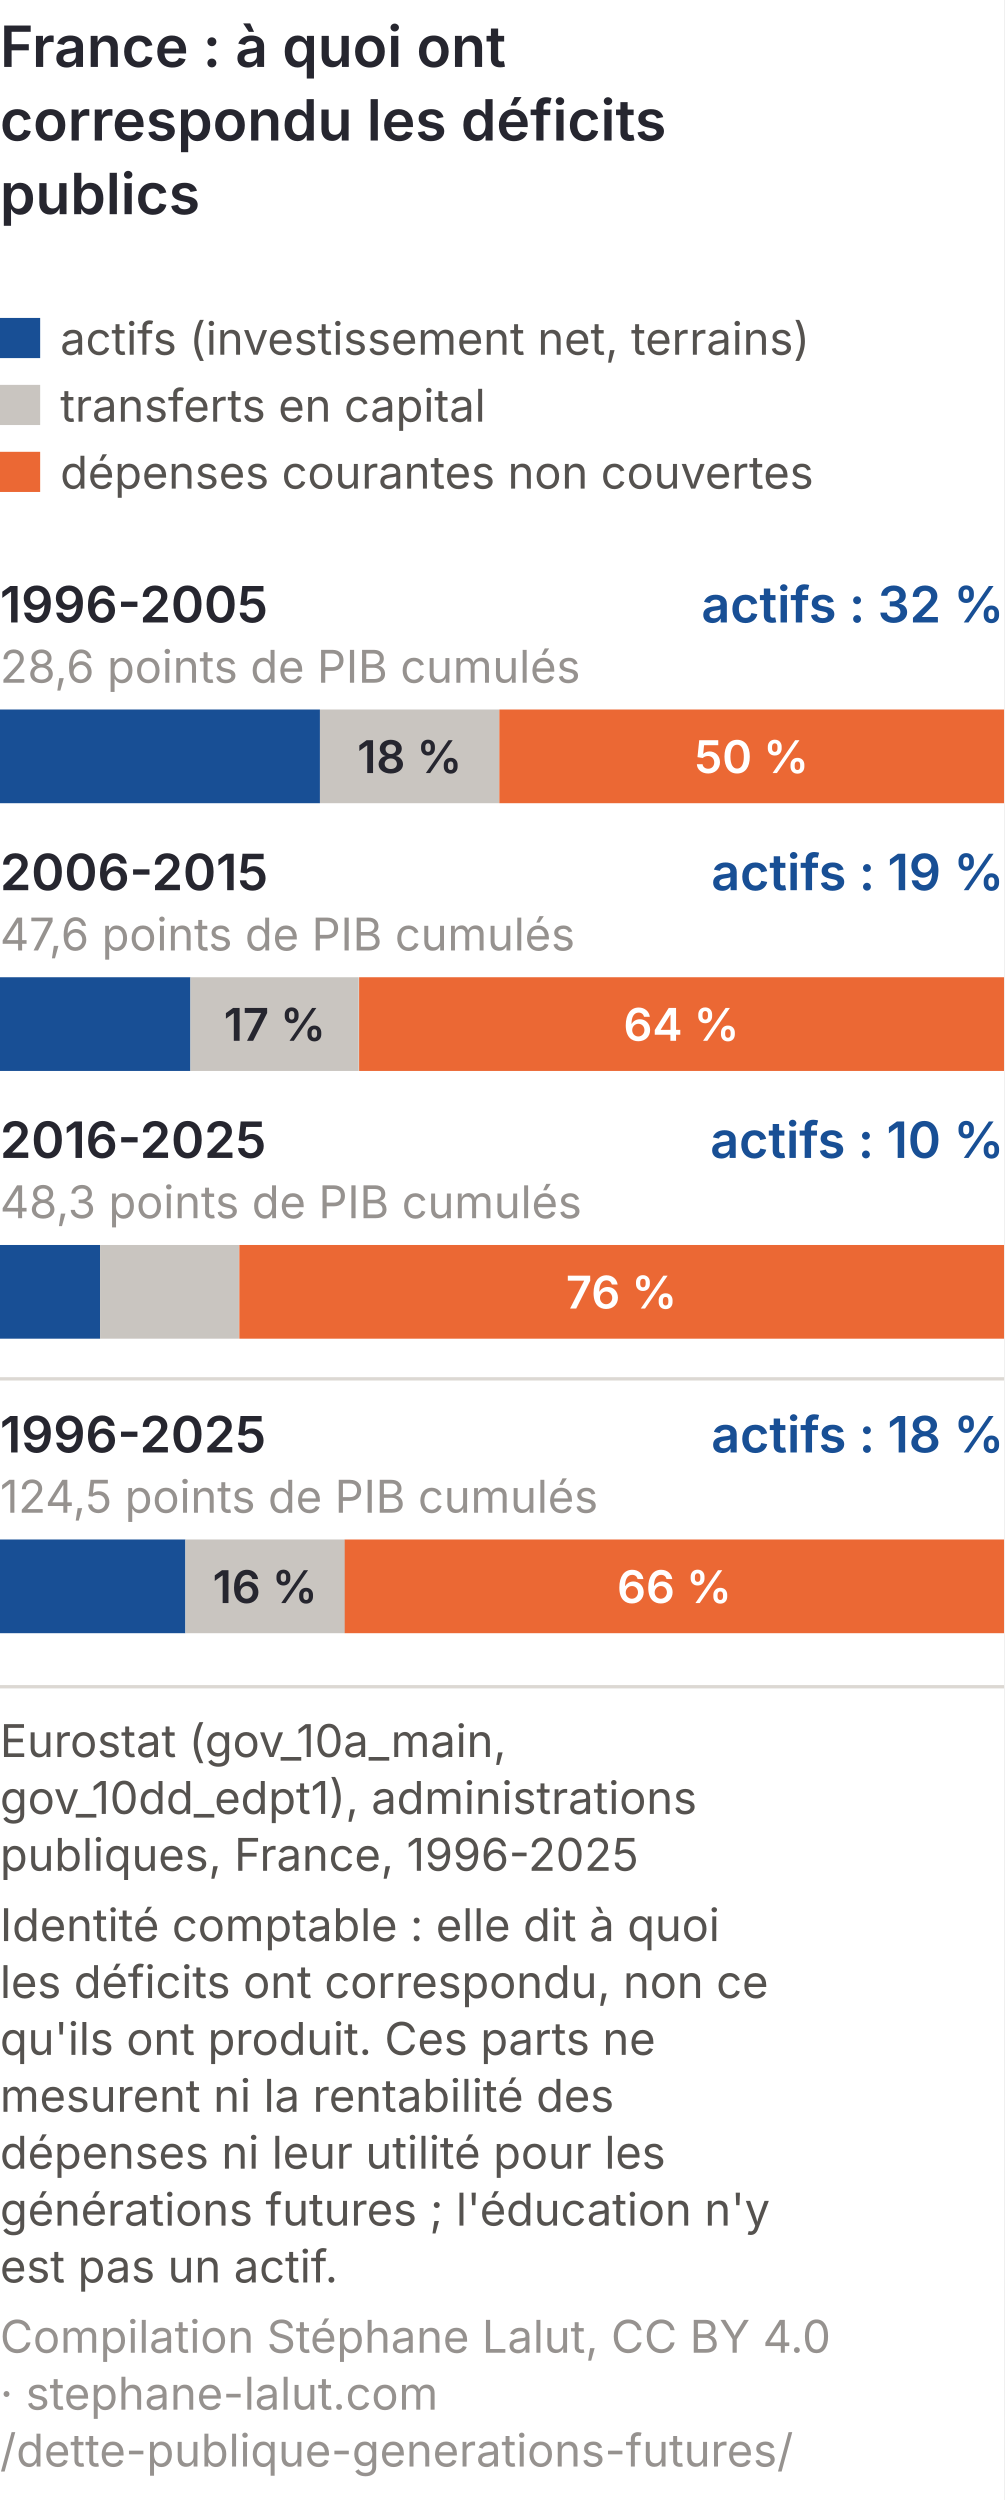
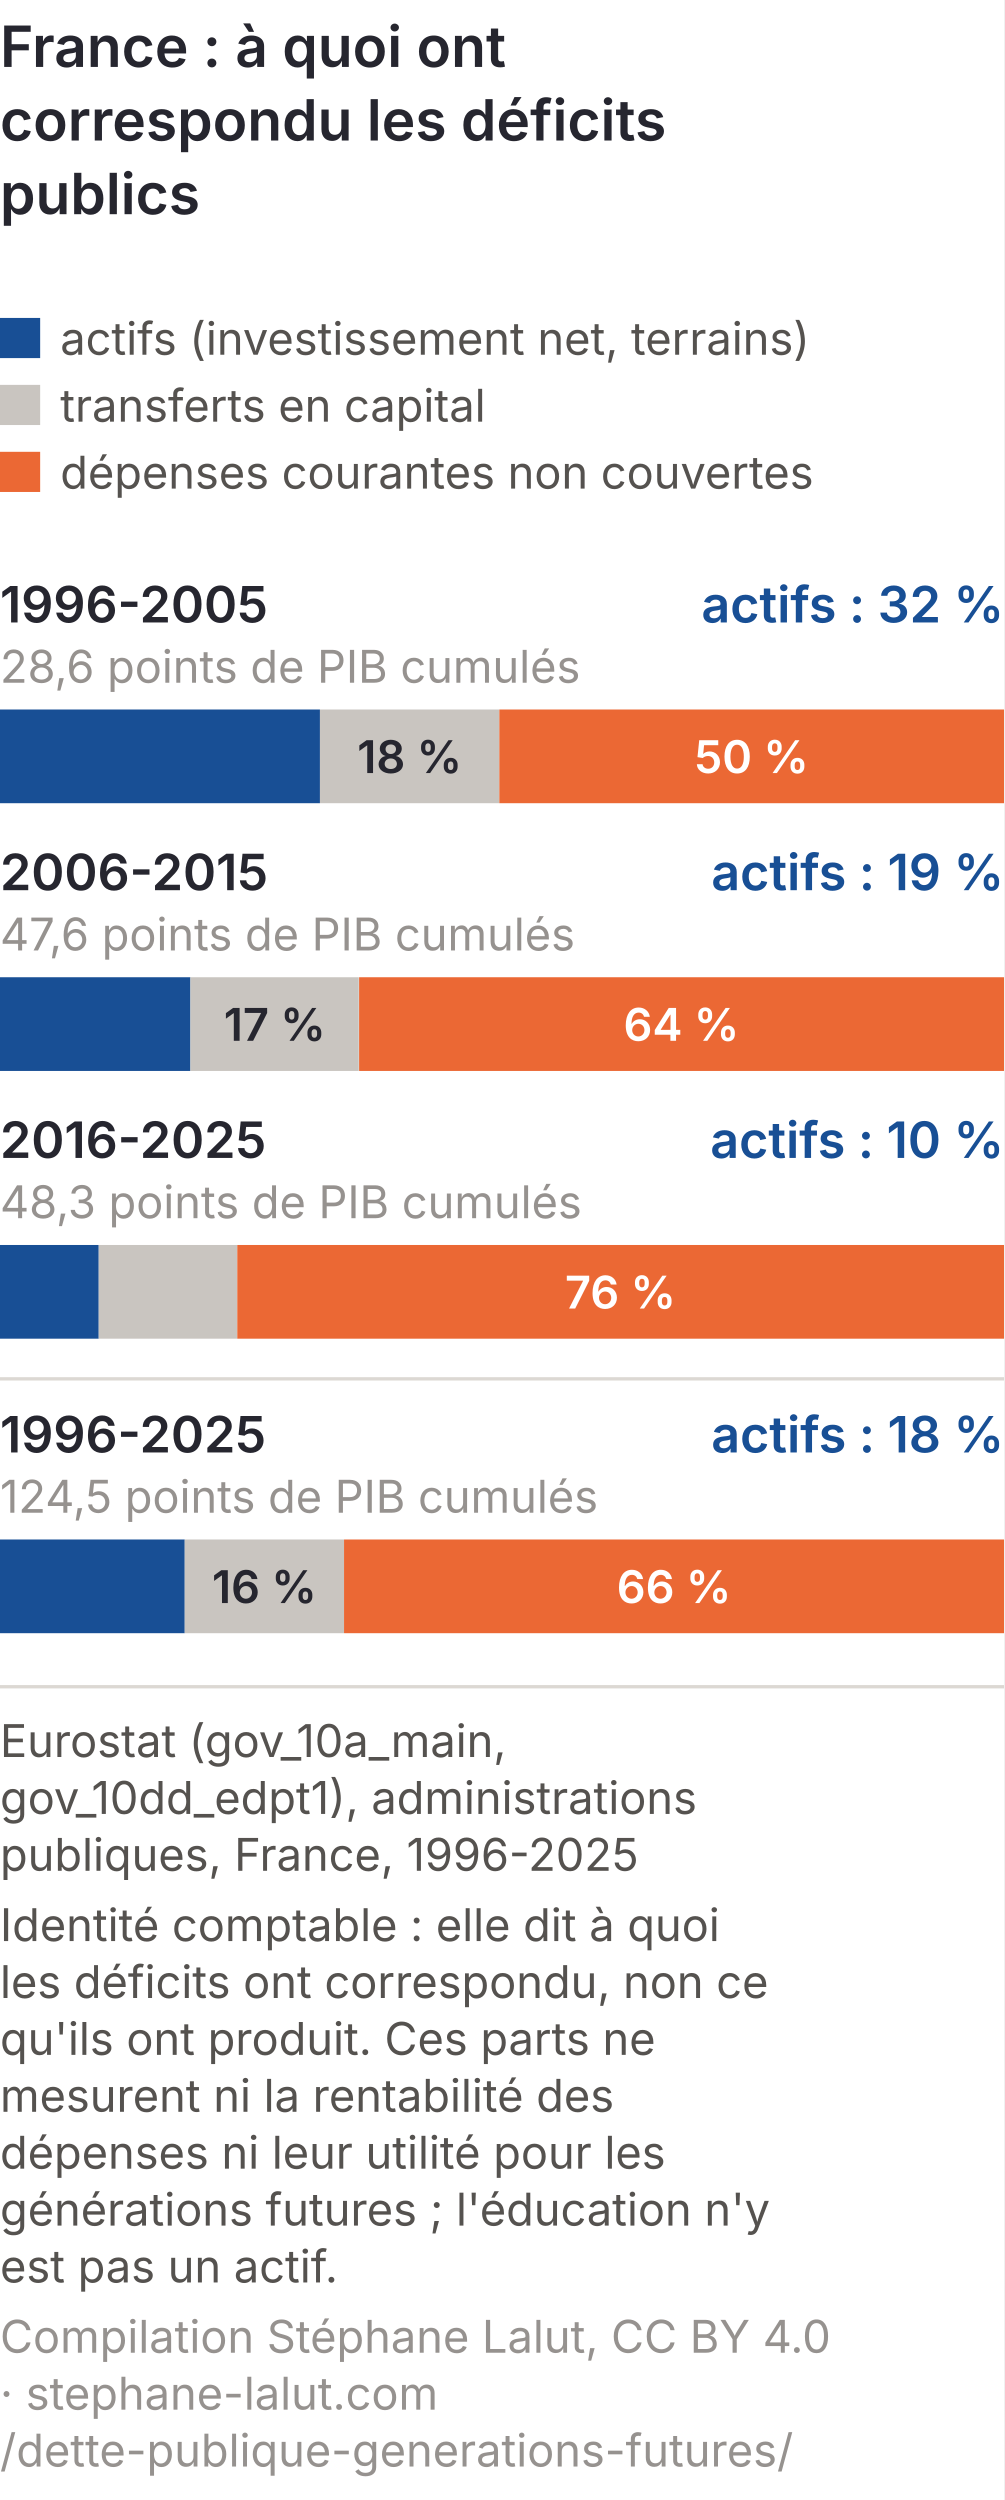
<svg xmlns="http://www.w3.org/2000/svg" viewBox="0 0 300 747" role="img" font-variant-numeric="tabular-nums" aria-labelledby="gam-t gam-d" font-family="Inter, 'Helvetica Neue', Arial, sans-serif">
  <rect width="300" height="747" fill="#ffffff" />
  <text x="0" y="20" font-size="17" font-weight="600" fill="#26262f">France : à quoi ont</text>
  <text x="0" y="42" font-size="17" font-weight="600" fill="#26262f">correspondu les déficits</text>
  <text x="0" y="64" font-size="17" font-weight="600" fill="#26262f">publics</text>
  <rect x="0" y="95" width="12" height="12" fill="#184f95" />
  <text x="18" y="106" font-size="13.5" fill="#55524f">actifs (investissement net, terrains)</text>
  <rect x="0" y="115" width="12" height="12" fill="#c9c5c0" />
  <text x="18" y="126" font-size="13.5" fill="#55524f">transferts en capital</text>
  <rect x="0" y="135" width="12" height="12" fill="#eb6834" />
  <text x="18" y="146" font-size="13.5" fill="#55524f">dépenses courantes non couvertes</text>
  <text x="0" y="186" font-size="15" font-weight="600" fill="#26262f">1996-2005</text>
  <text x="300" y="186" font-size="15" font-weight="600" fill="#184f95" text-anchor="end">actifs : 32 %</text>
  <text x="0" y="204" font-size="13.5" fill="#96928f">28,6 points de PIB cumulés</text>
  <rect x="0.0" y="212" width="95.6" height="28" fill="#184f95" />
  <rect x="95.6" y="212" width="53.6" height="28" fill="#c9c5c0" />
  <text x="122.4" y="231" font-size="13.5" font-weight="600" fill="#26262f" text-anchor="middle">18 %</text>
  <rect x="149.2" y="212" width="150.8" height="28" fill="#eb6834" />
  <text x="224.6" y="231" font-size="13.5" font-weight="600" fill="#ffffff" text-anchor="middle">50 %</text>
  <text x="0" y="266" font-size="15" font-weight="600" fill="#26262f">2006-2015</text>
  <text x="300" y="266" font-size="15" font-weight="600" fill="#184f95" text-anchor="end">actifs : 19 %</text>
  <text x="0" y="284" font-size="13.5" fill="#96928f">47,6 points de PIB cumulés</text>
  <rect x="0.0" y="292" width="56.9" height="28" fill="#184f95" />
  <rect x="56.9" y="292" width="50.3" height="28" fill="#c9c5c0" />
  <text x="82.1" y="311" font-size="13.5" font-weight="600" fill="#26262f" text-anchor="middle">17 %</text>
  <rect x="107.3" y="292" width="192.7" height="28" fill="#eb6834" />
  <text x="203.6" y="311" font-size="13.5" font-weight="600" fill="#ffffff" text-anchor="middle">64 %</text>
  <text x="0" y="346" font-size="15" font-weight="600" fill="#26262f">2016-2025</text>
  <text x="300" y="346" font-size="15" font-weight="600" fill="#184f95" text-anchor="end">actifs : 10 %</text>
  <text x="0" y="364" font-size="13.5" fill="#96928f">48,3 points de PIB cumulés</text>
-   <rect x="0.0" y="372" width="29.9" height="28" fill="#184f95" />
-   <rect x="29.9" y="372" width="41.5" height="28" fill="#c9c5c0" />
-   <rect x="71.5" y="372" width="228.5" height="28" fill="#eb6834" />
-   <text x="185.7" y="391" font-size="13.5" font-weight="600" fill="#ffffff" text-anchor="middle">76 %</text>
+   <rect x="0.0" y="372" width="29.5" height="28" fill="#184f95" />
+   <rect x="29.5" y="372" width="41.4" height="28" fill="#c9c5c0" />
+   <rect x="70.9" y="372" width="229.1" height="28" fill="#eb6834" />
+   <text x="185.4" y="391" font-size="13.5" font-weight="600" fill="#ffffff" text-anchor="middle">76 %</text>
  <line x1="0" y1="412" x2="300" y2="412" stroke="#dcd8d3" />
  <text x="0" y="434" font-size="15" font-weight="600" fill="#26262f">1996-2025</text>
  <text x="300" y="434" font-size="15" font-weight="600" fill="#184f95" text-anchor="end">actifs : 18 %</text>
  <text x="0" y="452" font-size="13.5" fill="#96928f">124,5 points de PIB cumulés</text>
-   <rect x="0.0" y="460" width="55.4" height="28" fill="#184f95" />
-   <rect x="55.4" y="460" width="47.7" height="28" fill="#c9c5c0" />
-   <text x="79.2" y="479" font-size="13.5" font-weight="600" fill="#26262f" text-anchor="middle">16 %</text>
-   <rect x="103.0" y="460" width="197.0" height="28" fill="#eb6834" />
-   <text x="201.5" y="479" font-size="13.5" font-weight="600" fill="#ffffff" text-anchor="middle">66 %</text>
+   <rect x="0.0" y="460" width="55.2" height="28" fill="#184f95" />
+   <rect x="55.2" y="460" width="47.6" height="28" fill="#c9c5c0" />
+   <text x="79.0" y="479" font-size="13.5" font-weight="600" fill="#26262f" text-anchor="middle">16 %</text>
+   <rect x="102.8" y="460" width="197.2" height="28" fill="#eb6834" />
+   <text x="201.4" y="479" font-size="13.5" font-weight="600" fill="#ffffff" text-anchor="middle">66 %</text>
  <line x1="0" y1="504.0" x2="300" y2="504.0" stroke="#dcd8d3" />
  <text class="pied-source" x="0" y="525.0" font-size="13.5" fill="#55524f">Eurostat (gov_10a_main,</text>
  <text class="pied-source" x="0" y="542.0" font-size="13.5" fill="#55524f">gov_10dd_edpt1), administrations</text>
  <text class="pied-source" x="0" y="559.0" font-size="13.5" fill="#55524f">publiques, France, 1996-2025</text>
  <text class="pied-note" x="0" y="580.0" font-size="13.5" fill="#55524f">Identité comptable : elle dit à quoi</text>
  <text class="pied-note" x="0" y="597.0" font-size="13.5" fill="#55524f">les déficits ont correspondu, non ce</text>
  <text class="pied-note" x="0" y="614.0" font-size="13.5" fill="#55524f">qu'ils ont produit. Ces parts ne</text>
  <text class="pied-note" x="0" y="631.0" font-size="13.5" fill="#55524f">mesurent ni la rentabilité des</text>
  <text class="pied-note" x="0" y="648.0" font-size="13.5" fill="#55524f">dépenses ni leur utilité pour les</text>
  <text class="pied-note" x="0" y="665.0" font-size="13.5" fill="#55524f">générations futures ; l'éducation n'y</text>
  <text class="pied-note" x="0" y="682.0" font-size="13.5" fill="#55524f">est pas un actif.</text>
  <text class="pied-licence" x="0" y="703.0" font-size="13.5" fill="#96928f">Compilation Stéphane Lalut, CC BY 4.0</text>
  <text class="pied-licence" x="0" y="720.0" font-size="13.5" fill="#96928f">· stephane-lalut.com</text>
  <text class="pied-licence" x="0" y="737.0" font-size="13.5" fill="#96928f">/dette-publique-generations-futures/</text>
</svg>
